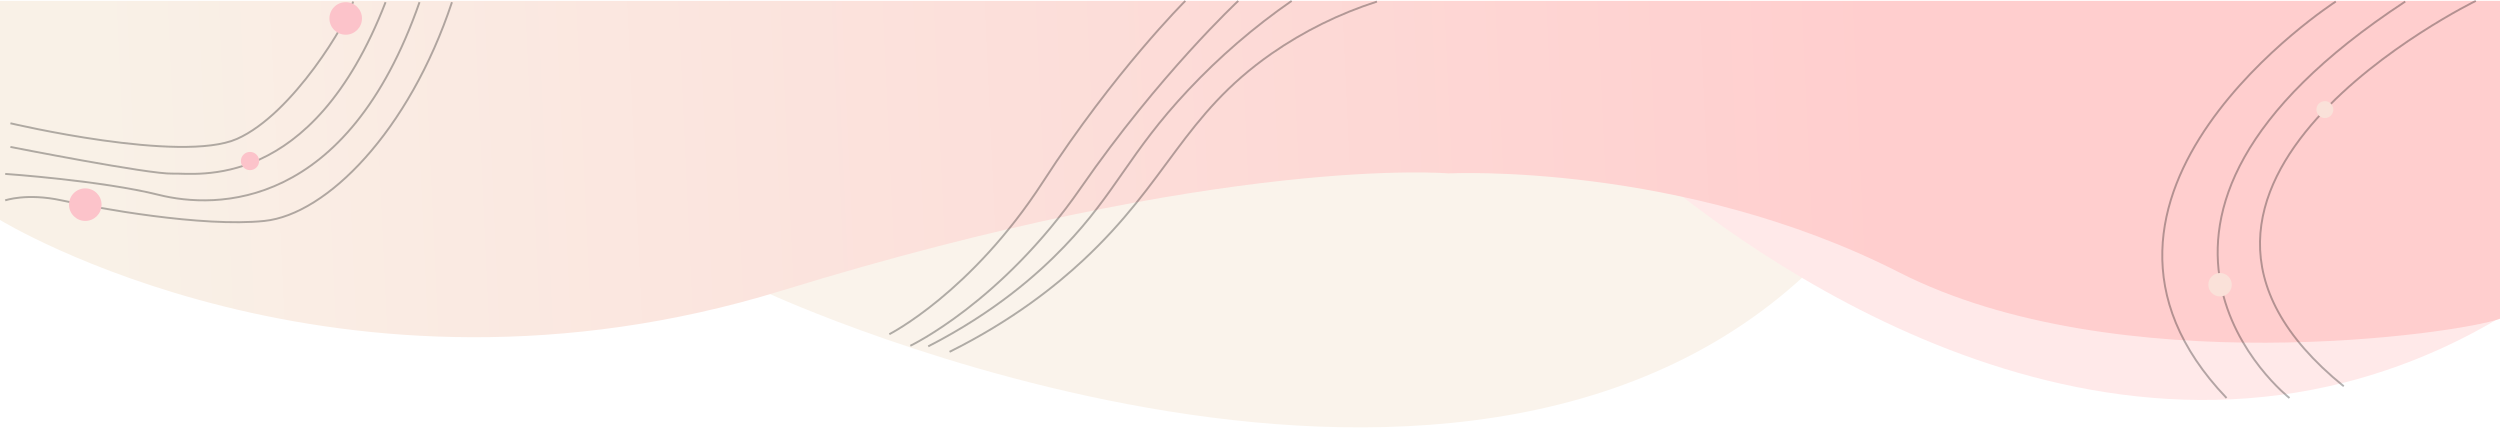
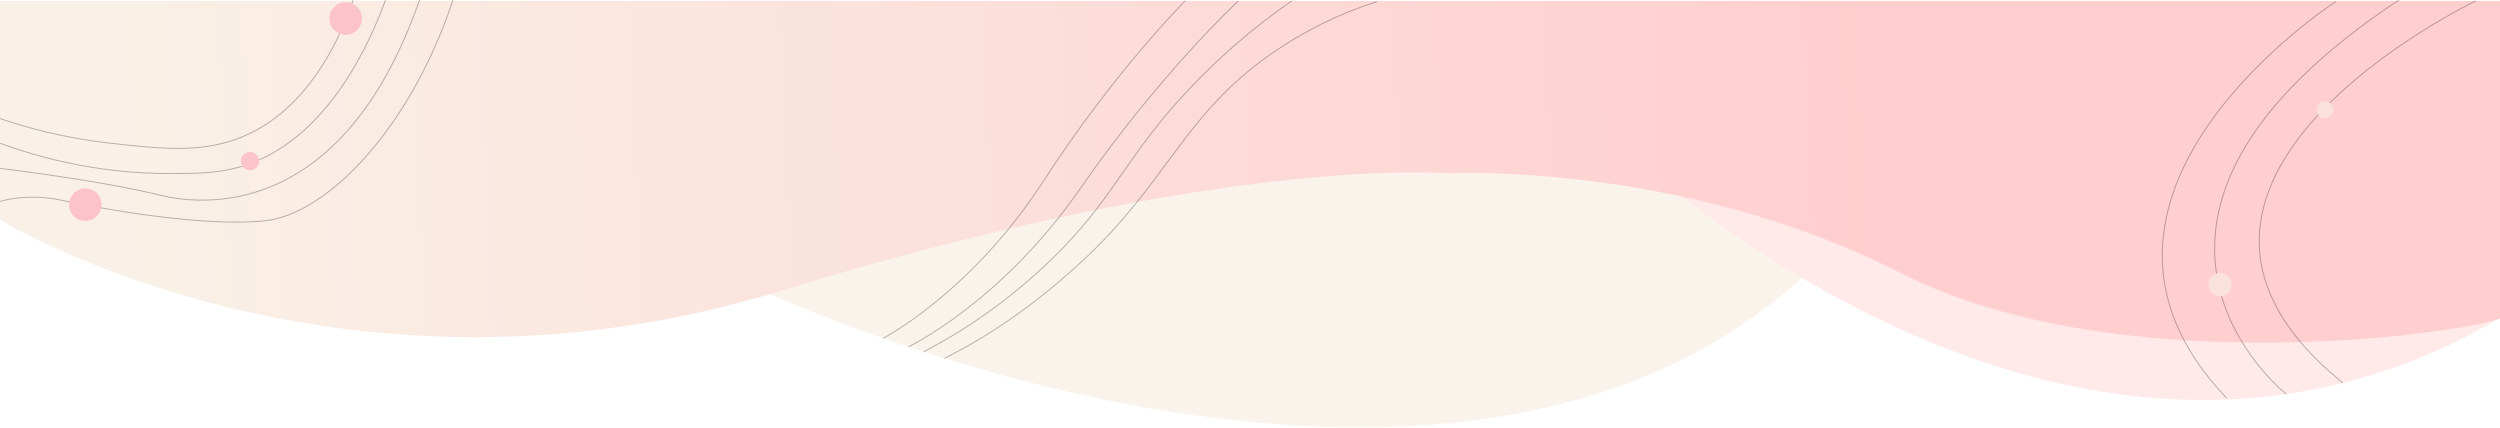
- <svg xmlns="http://www.w3.org/2000/svg" viewBox="0 0 1920 328.24">
-   <defs>
-     <style>.cls-1{fill:#faf3eb;}.cls-2{fill:#ffe9e9;}.cls-3{fill:url(#linear-gradient);}.cls-4{fill:none;stroke:#000;stroke-miterlimit:10;stroke-width:1.5px;opacity:0.3;}.cls-5{fill:#fae1d9;}.cls-6{fill:#fcc3ca;}</style>
-     <linearGradient id="linear-gradient" x1="77.71" y1="169.08" x2="1789.68" y2="89.88" gradientUnits="userSpaceOnUse">
-       <stop offset="0" stop-color="#f9f1e7" />
-       <stop offset="0.8" stop-color="#ffcece" />
-     </linearGradient>
-   </defs>
-   <g id="Layer_2" data-name="Layer 2">
-     <g id="Layer_3" data-name="Layer 3">
-       <path class="cls-1" d="M591,225.67s546,252,815-34l-35-102-710-9Z" />
+ <svg xmlns="http://www.w3.org/2000/svg" version="1.1" id="Layer_1" x="0px" y="0px" viewBox="0 0 1920 328.2" style="enable-background:new 0 0 1920 328.2;" xml:space="preserve">
+   <style type="text/css">
+ 	.st0{fill:#FAF3EB;}
+ 	.st1{fill:#FFE9E9;}
+ 	.st2{fill:url(#SVGID_1_);}
+ 	.st3{opacity:0.3;fill:none;stroke:#141515;stroke-width:0.75;stroke-miterlimit:10;enable-background:new    ;}
+ 	.st4{fill:#FAE1D9;}
+ 	.st5{fill:#FCC3CA;}
+ </style>
+   <g id="Layer_2_1_">
+     <g id="Layer_3">
+       <path class="st0" d="M591,225.7c0,0,546,252,815-34l-35-102l-710-9L591,225.7z" />
    </g>
-     <g id="Layer_4" data-name="Layer 4">
-       <path class="cls-2" d="M1246,112.67c40.35,36.16,285.65,249.64,555,181a446.87,446.87,0,0,0,119-49.77L1505,88.67Z" />
+     <g id="Layer_4">
+       <path class="st1" d="M1246,112.7c40.3,36.2,285.7,249.6,555,181c41.9-10.7,81.9-27.5,119-49.8L1505,88.7L1246,112.7z" />
    </g>
-     <g id="Layer_2-2" data-name="Layer 2">
-       <path class="cls-3" d="M0,168.93s259.5,159.24,600.5,54.24,512-90,512-90,179-9,346,76,430,47.23,461.5,35.62V.67H0Z" />
+     <g id="Layer_2-2">
+       <linearGradient id="SVGID_1_" gradientUnits="userSpaceOnUse" x1="77.71" y1="160.922" x2="1789.68" y2="240.122" gradientTransform="matrix(1 0 0 -1 0 330)">
+         <stop offset="0" style="stop-color:#F9F1E7" />
+         <stop offset="0.8" style="stop-color:#FFCECE" />
+       </linearGradient>
+       <path class="st2" d="M0,168.9c0,0,259.5,159.2,600.5,54.2s512-90,512-90s179-9,346,76s430,47.2,461.5,35.6V0.7H0V168.9z" />
    </g>
    <g id="line">
      <g id="right">
-         <path class="cls-4" d="M1793.89,1.17S1562,150.67,1710,305.67" />
-         <path class="cls-4" d="M1758.33,305.67s-170.89-134,88.89-304.5" />
-         <path class="cls-4" d="M1901.44.67s-291.44,142-101.44,296" />
-         <circle class="cls-5" cx="1705" cy="218.67" r="9" />
-         <circle class="cls-5" cx="1785.5" cy="84.17" r="6.5" />
+         <path class="st3" d="M1793.9,1.2c0,0-231.9,149.5-83.9,304.5" />
+         <path class="st3" d="M1756,302.8c0,0-170.9-134,88.9-304.5" />
+         <path class="st3" d="M1901.4,0.7c0,0-292.1,139.4-102.1,293.4" />
+         <circle class="st4" cx="1705" cy="218.7" r="9" />
+         <circle class="st4" cx="1785.5" cy="84.2" r="6.5" />
      </g>
      <g id="center">
-         <path class="cls-4" d="M683,256.67s63-32,118-117S910.33.67,910.33.67" />
-         <path class="cls-4" d="M699.14,265.54s69.8-33.11,130.73-121S951,.67,951,.67" />
-         <path class="cls-4" d="M712.88,266c51-26.15,84.1-55.4,104.62-76.81,39.92-41.64,49.48-71.5,95-120A498.53,498.53,0,0,1,992,.67" />
-         <path class="cls-4" d="M729.26,270.21c49-24.4,82-51.21,102.24-70,65.63-60.94,77.14-111.64,145-159a305.7,305.7,0,0,1,81-40" />
+         <path class="st3" d="M678.3,259.8c0,0,67.7-35.2,122.7-120.2s109.3-139,109.3-139" />
+         <path class="st3" d="M697.6,266.4c0,0,71.3-33.9,132.2-121.8S951,0.7,951,0.7" />
+         <path class="st3" d="M709.2,270.2c51-26.2,87.7-59.6,108.3-81c39.9-41.6,49.5-71.5,95-120c24-25.6,50.7-48.5,79.5-68.5" />
+         <path class="st3" d="M725.3,275.2c49-24.4,85.9-56.2,106.2-75c65.6-60.9,77.1-111.6,145-159c24.9-17.3,52.2-30.8,81-40" />
      </g>
      <g id="left">
-         <path class="cls-4" d="M8,94.67s131,31,174,12,85.44-91,89.22-105.5" />
-         <path class="cls-4" d="M8,112.84S115.11,134,132.56,133.33,239.22,148.67,296.11,1.67" />
-         <path class="cls-4" d="M4,133.56s74,5.11,118,16.11,144.37,12,200.19-148" />
-         <path class="cls-4" d="M4,153.88s16.48-5.79,43.26,0,107.93,20.79,155.85,15.79,111.08-69,144-168" />
-         <circle class="cls-6" cx="265.5" cy="14.17" r="12.5" />
-         <circle class="cls-6" cx="65.5" cy="157.17" r="12.5" />
-         <circle class="cls-6" cx="192" cy="123.67" r="7" />
+         <path class="st3" d="M0,91.1C19.5,97.7,48.7,106,84.9,110c37.7,4.2,67.5,7.5,97.1-3.3C240.3,85.3,264.6,19.7,271.2,0" />
+         <path class="st3" d="M0,110c29.2,10.7,75.1,23.6,132.6,23.3c18.7-0.1,34.3-0.2,51.3-5C252.7,108.8,285.8,28.1,296.1,0" />
+         <path class="st3" d="M0,129.3c0,0,78,9.4,122,20.4S266.4,160,322.2,0" />
+         <path class="st3" d="M0,154.7c0,0,20.5-6.7,47.3-0.9s107.9,20.8,155.9,15.8S315,99,347.9,0" />
+         <circle class="st5" cx="265.5" cy="14.2" r="12.5" />
+         <circle class="st5" cx="65.5" cy="157.2" r="12.5" />
+         <circle class="st5" cx="192" cy="123.7" r="7" />
      </g>
    </g>
  </g>
</svg>
